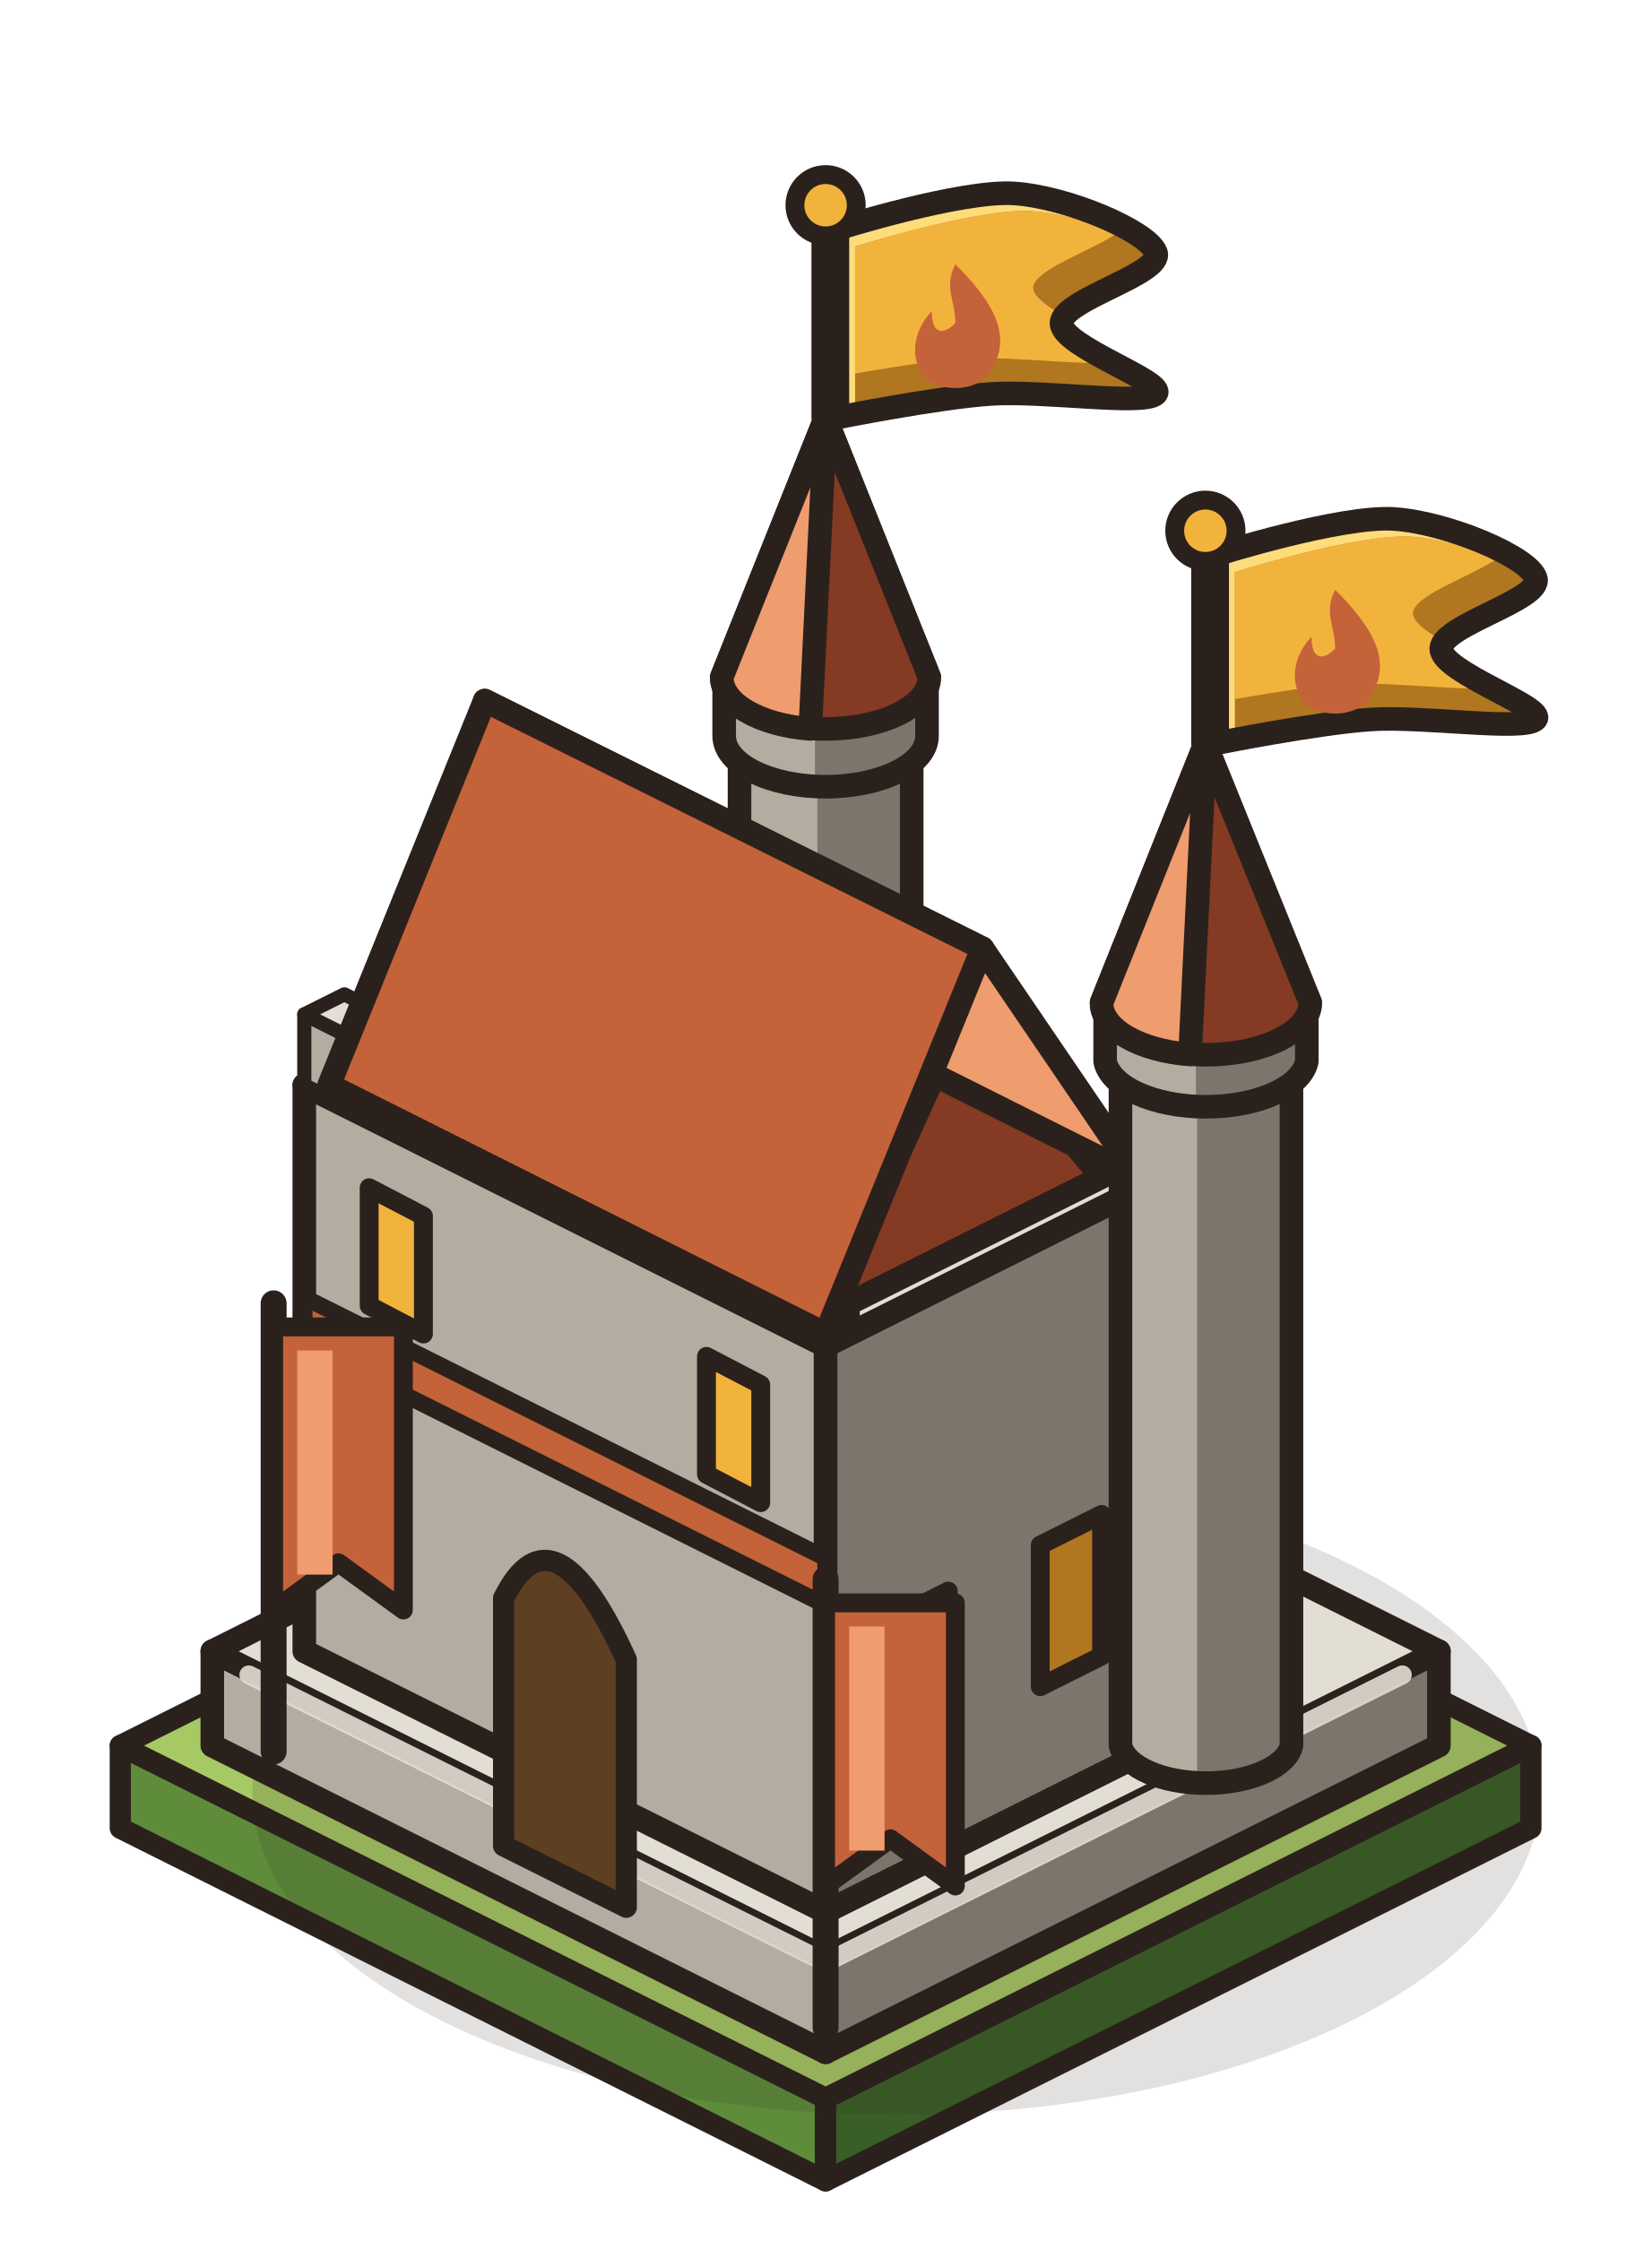
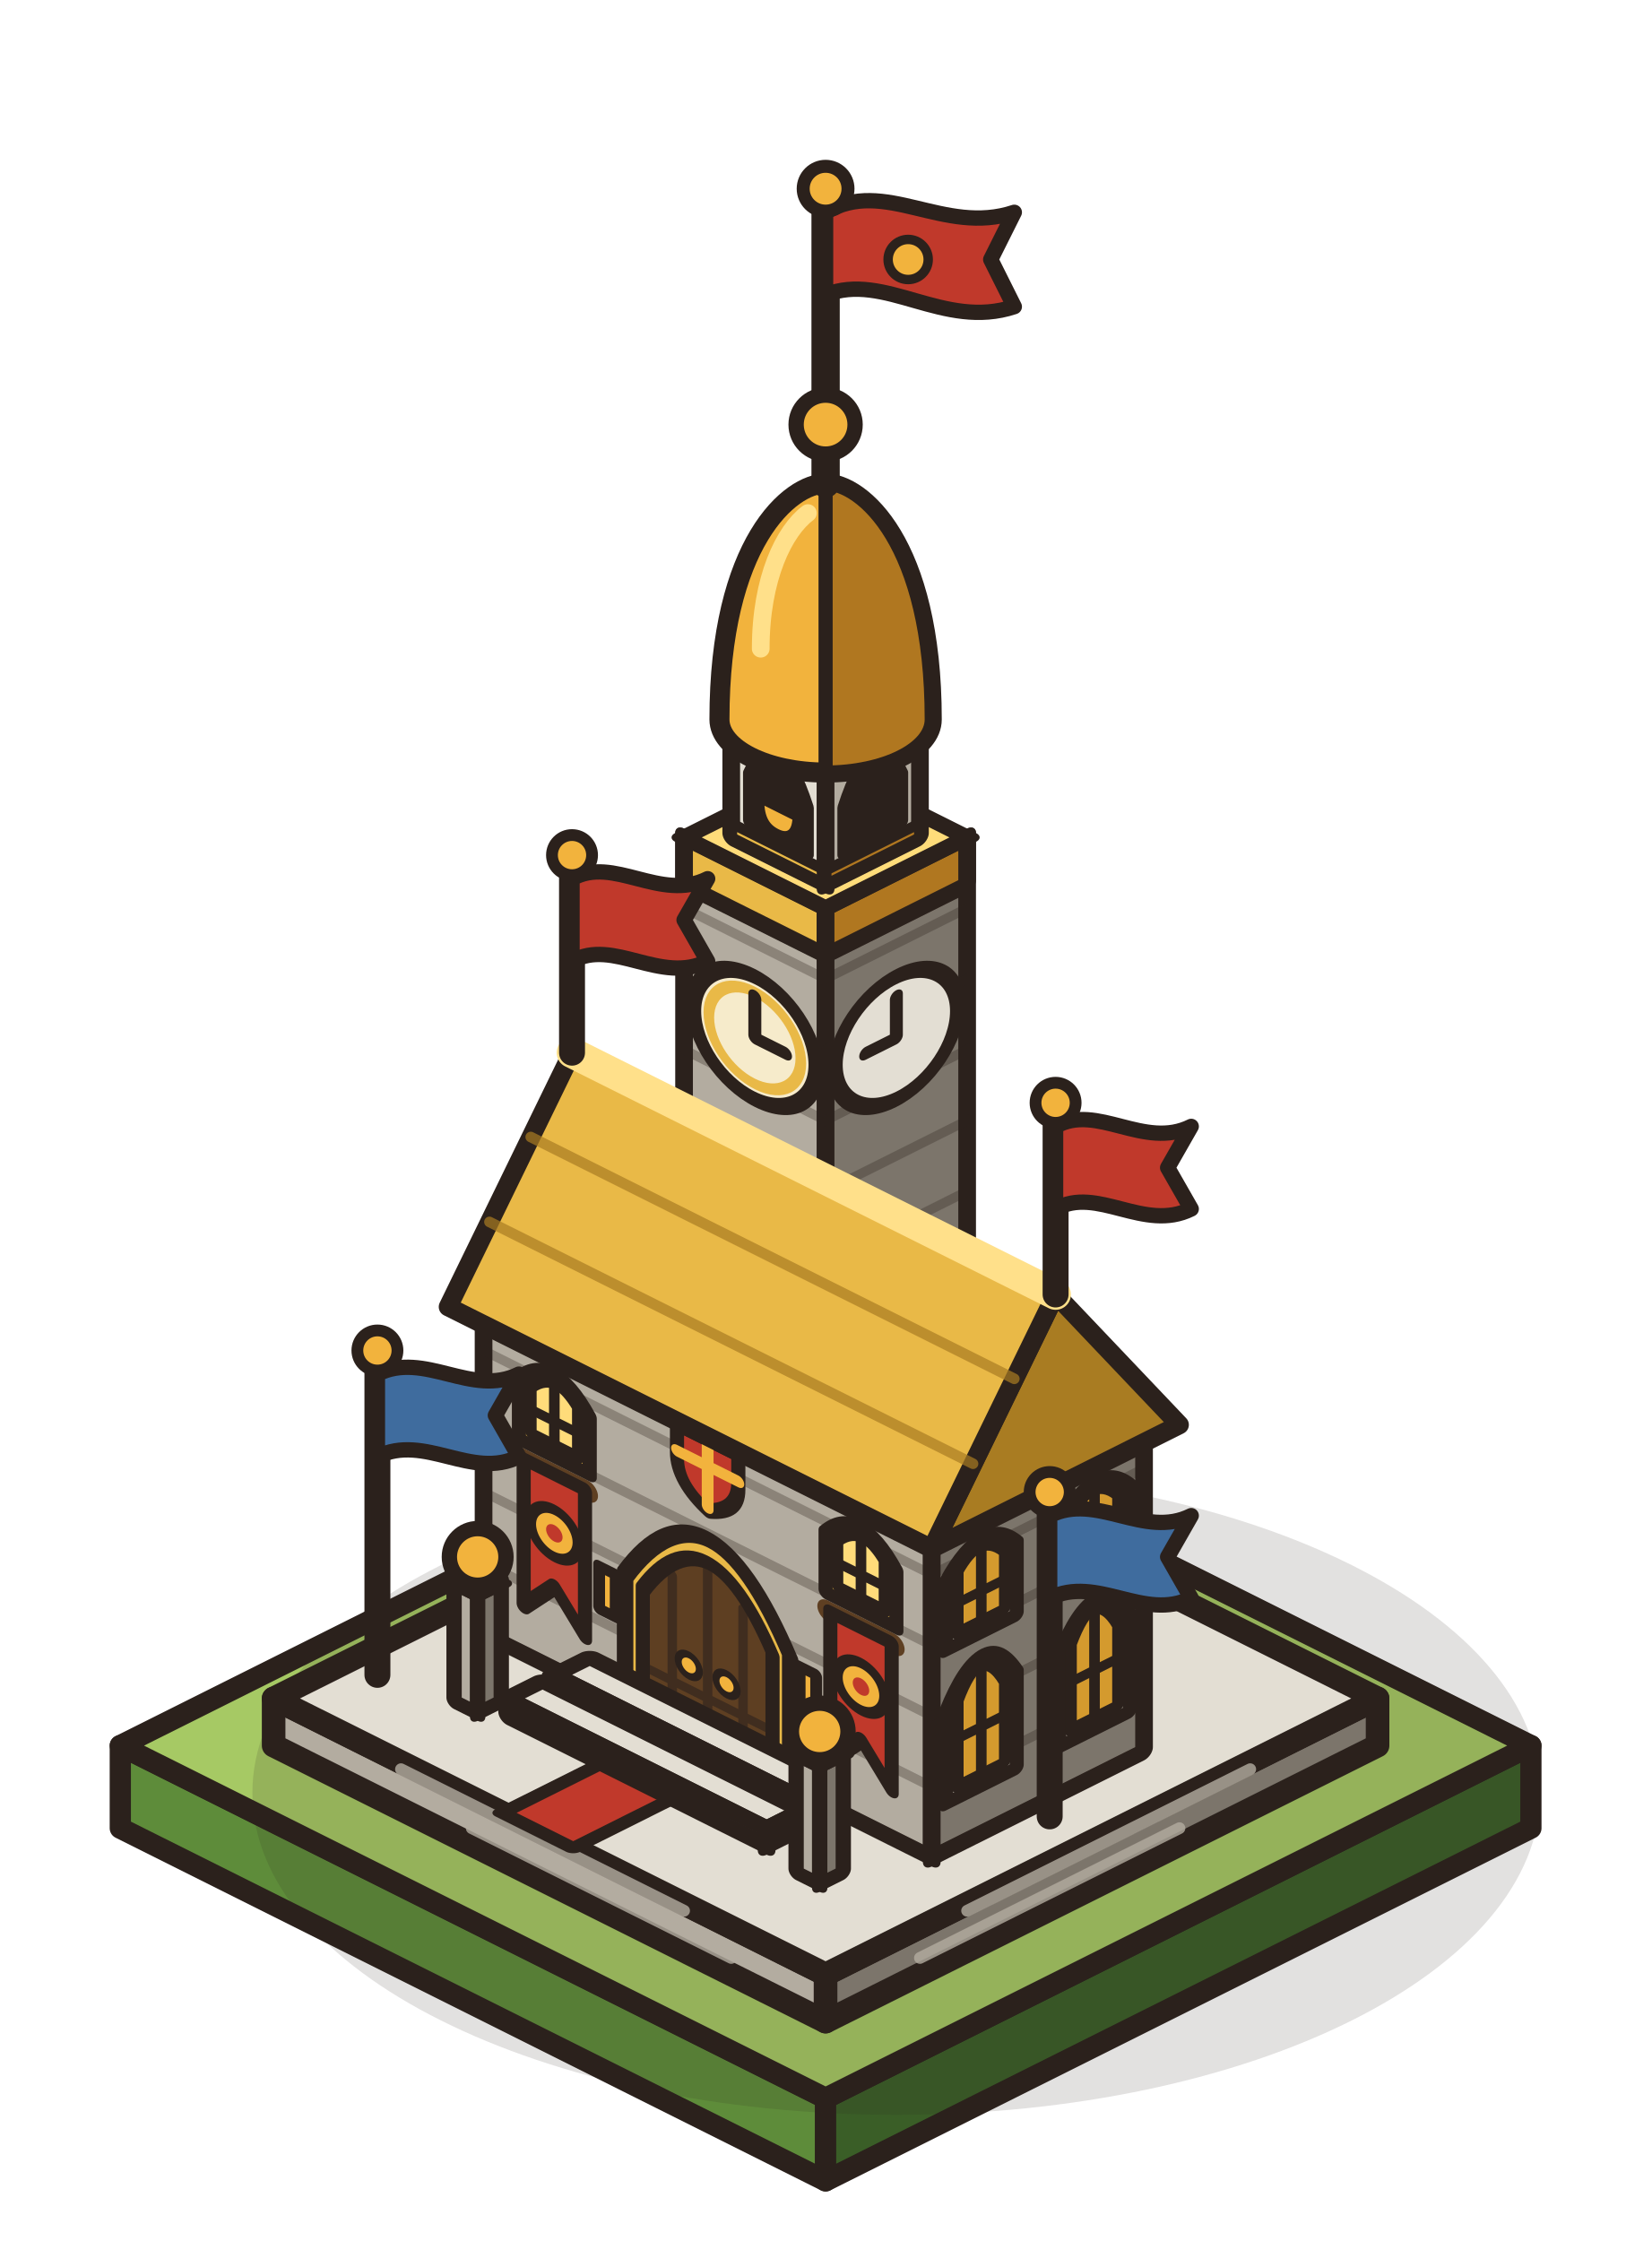
<svg xmlns="http://www.w3.org/2000/svg" viewBox="-70 -122 140 190" width="280" height="380">
  <path d="M-59.8 26L0 55.9L0 62.9L-59.8 33Z" fill="#5E8C3A" stroke="#2B211C" stroke-width="1.8" stroke-linejoin="round" />
  <path d="M59.8 26L0 55.9L0 62.9L59.8 33Z" fill="#3A5E27" stroke="#2B211C" stroke-width="1.8" stroke-linejoin="round" />
  <path d="M0 -3.9L59.8 26L0 55.9L-59.8 26Z" fill="#A6C964" stroke="#2B211C" stroke-width="1.8" stroke-linejoin="round" />
  <ellipse cx="6" cy="30" rx="54.6" ry="27.3" fill="#2B211C" opacity="0.14" />
-   <path d="M-52 18L0 44L0 52L-52 26Z" fill="#B3ACA0" stroke="#2B211C" stroke-width="2" stroke-linejoin="round" />
-   <path d="M52 18L0 44L0 52L52 26Z" fill="#7C756B" stroke="#2B211C" stroke-width="2" stroke-linejoin="round" />
-   <path d="M0 -8L52 18L0 44L-52 18Z" fill="#E3DED3" stroke="#2B211C" stroke-width="2" stroke-linejoin="round" />
-   <path d="M-48.9 20L0 44.4L48.9 20" fill="none" stroke="#E3DED3" stroke-width="1.6" stroke-linecap="round" stroke-linejoin="round" opacity="0.9" />
-   <path d="M-7.3 -59.6L-7.3 10.4A7.3 3.6 0 0 0 7.3 10.4L7.3 -59.6Z" fill="#7C756B" />
-   <path d="M-7.3 -59.6L-7.3 10.4A7.3 3.6 0 0 0 -0.7 14L-0.7 -56Z" fill="#B3ACA0" />
-   <path d="M-7.3 -59.6L-7.3 10.4A7.3 3.6 0 0 0 7.3 10.4L7.3 -59.6Z" fill="none" stroke="#2B211C" stroke-width="2" stroke-linejoin="round" />
-   <ellipse cx="0" cy="-59.6" rx="7.3" ry="3.6" fill="#E3DED3" stroke="#2B211C" stroke-width="2" />
-   <path d="M-8.6 -64.6L-8.6 -59.6A8.6 4.3 0 0 0 8.6 -59.6L8.6 -64.6Z" fill="#7C756B" />
-   <path d="M-8.6 -64.6L-8.6 -59.6A8.6 4.3 0 0 0 -0.9 -55.3L-0.9 -60.3Z" fill="#B3ACA0" />
-   <path d="M-8.6 -64.6L-8.6 -59.6A8.6 4.3 0 0 0 8.6 -59.6L8.6 -64.6Z" fill="none" stroke="#2B211C" stroke-width="2" stroke-linejoin="round" />
-   <ellipse cx="0" cy="-64.6" rx="8.6" ry="4.3" fill="#E3DED3" stroke="#2B211C" stroke-width="2" />
-   <path d="M-8.8 -64.6A8.8 4.4 0 0 0 8.8 -64.6L0 -86.6Z" fill="#843A23" stroke="#2B211C" stroke-width="2" stroke-linejoin="round" />
-   <path d="M-8.8 -64.6A8.8 4.4 0 0 0 -1.3 -60.2L0 -86.6Z" fill="#EF9C6E" stroke="#2B211C" stroke-width="2" stroke-linejoin="round" />
-   <path d="M0 -86.6L0 -102.6" fill="none" stroke="#2B211C" stroke-width="2.4" stroke-linecap="round" stroke-linejoin="round" />
-   <defs>
-     <path id="town-hall-3-0" d="M1 -102.6C1 -102.6 11.5 -105.9 16 -105.6C20.5 -105.3 27.3 -102.4 28 -100.6C28.7 -98.8 20 -96.6 20 -94.6C20 -92.6 29 -89.6 28 -88.6C27 -87.6 18.5 -88.9 14 -88.6C9.5 -88.3 1 -86.6 1 -86.6C1 -86.6 1 -102.6 1 -102.6Z" />
-     <clipPath id="town-hall-3-1">
-       <use href="#town-hall-3-0" />
-     </clipPath>
-     <clipPath id="town-hall-3-2">
-       <use href="#town-hall-3-0" transform="translate(1.5 1.5)" />
-     </clipPath>
-   </defs>
-   <g clip-path="url(#town-hall-3-1)">
-     <use href="#town-hall-3-0" fill="#FFDC7A" />
-     <use href="#town-hall-3-0" fill="#B07720" transform="translate(1.5 1.5)" />
-     <g clip-path="url(#town-hall-3-2)">
-       <use href="#town-hall-3-0" fill="#F2B33D" transform="translate(-2.4 -3)" />
+   <g stroke="#2B211C" stroke-width="1.5" stroke-linejoin="round" stroke-linecap="round">
+     <path d="M-46.8 22L0 45.4L0 49.4L-46.8 26Z" fill="#B3ACA0" stroke-width="2" />
+     <path d="M46.8 22L0 45.4L0 49.4L46.8 26Z" fill="#7C756B" stroke-width="2" />
+     <path d="M0 -1.4L46.8 22L0 45.4L-46.8 22Z" fill="#E3DED3" stroke-width="2" />
+     <path d="M-30 33L-8 44M30 33L8 44M-36 28L-12 40M36 28L12 40" fill="none" stroke="#B3ACA0" stroke-width="1" opacity=".8" />
+     <g transform="translate(0 -4) matrix(1 .5 -1 .5 0 26)">
+       <rect x="-4" y="15" width="6" height="8.4" fill="#C0392B" stroke-width="1.2" />
    </g>
+     <g transform="matrix(1 .5 0 -1 1 25.5)">
+       <rect x="-13" y="4" width="12" height="66" fill="#B3ACA0" />
+       <path d="M-13 10H-1M-13 16H-1M-13 22H-1M-13 28H-1M-13 34H-1M-13 40H-1M-13 46H-1M-13 52H-1M-13 58H-1M-13 64H-1" fill="none" stroke-width=".9" opacity=".3" />
+       <rect x="-13" y="66" width="12" height="4" fill="#E9B947" />
+       <circle cx="-7" cy="56" r="5.2" fill="#F6EBCB" stroke-width="1.3" />
+       <circle cx="-7" cy="56" r="3.9" fill="none" stroke="#E9B947" stroke-width=".9" />
+       <path d="M-7 56V59.5M-7 56H-4.4" fill="none" stroke-width="1.1" />
+     </g>
+     <g transform="matrix(-1 .5 0 -1 -1 25.5)">
+       <rect x="-13" y="4" width="12" height="66" fill="#7C756B" />
+       <path d="M-13 10H-1M-13 16H-1M-13 22H-1M-13 28H-1M-13 34H-1M-13 40H-1M-13 46H-1M-13 52H-1M-13 58H-1M-13 64H-1" fill="none" stroke-width=".9" opacity=".3" />
+       <rect x="-13" y="66" width="12" height="4" fill="#B07720" />
+       <circle cx="-7" cy="56" r="5.2" fill="#E3DED3" stroke-width="1.3" />
+       <path d="M-7 56V59.5M-7 56H-4.4" fill="none" stroke-width="1.1" />
+     </g>
+     <g transform="translate(0 -70) matrix(1 .5 -1 .5 0 26)">
+       <rect x="-13" y="-13" width="12" height="12" fill="#FFDC7A" />
+     </g>
+     <g transform="matrix(1 .5 0 -1 3 24.5)">
+       <rect x="-11" y="70" width="8" height="10" fill="#E3DED3" />
+       <rect x="-11" y="70" width="8" height="1.2" fill="#E9B947" stroke-width="1" />
+       <path d="M-9.5 72V76Q-7 82.5 -4.5 76V72Z" fill="#2B211C" stroke-width="1" />
+       <path d="M-8.6 74.5Q-8.6 72.3 -7 72.3Q-5.4 72.3 -5.4 74.5Z" fill="#F2B33D" stroke-width=".8" />
+     </g>
+     <g transform="matrix(-1 .5 0 -1 -3 24.5)">
+       <rect x="-11" y="70" width="8" height="10" fill="#B3ACA0" />
+       <rect x="-11" y="70" width="8" height="1.2" fill="#B07720" stroke-width="1" />
+       <path d="M-9.5 72V76Q-7 82.5 -4.5 76V72Z" fill="#2B211C" stroke-width="1" />
+     </g>
+     <g transform="translate(0 -80) matrix(1 .5 -1 .5 0 26)">
+       <rect x="-11" y="-11" width="8" height="8" fill="#FFDC7A" />
+     </g>
+     <path d="M-9 -61C-9 -76 -3 -81 0 -81C3 -81 9 -76 9 -61A9 4.5 0 0 1 -9 -61Z" fill="#F2B33D" stroke-width="1.7" />
+     <path d="M0 -81C3 -81 9 -76 9 -61A9 4.5 0 0 1 0 -56.5Z" fill="#B07720" stroke-width="1.2" />
+     <path d="M-5.5 -67C-5.5 -73 -3.5 -77 -1.5 -78.5" fill="none" stroke="#FFE08A" stroke-width="1.5" />
+     <path d="M-9 -61A9 4.5 0 0 0 9 -61" fill="none" stroke="#FFDC7A" stroke-width="1.2" opacity=".0" />
+     <path d="M0 -81V-105" fill="none" stroke-width="2.4" />
+     <circle cx="0" cy="-86" r="2.5" fill="#F2B33D" stroke-width="1.3" />
+     <path d="M0 -104C5 -107 10 -102 16 -104L14 -100L16 -96C10 -94 5 -99 0 -97Z" fill="#C0392B" stroke-width="1.3" />
+     <circle cx="7" cy="-100" r="1.7" fill="#F2B33D" stroke-width=".8" />
+     <circle cx="0" cy="-106" r="1.9" fill="#F2B33D" stroke-width="1.1" />
+     <g transform="matrix(1 .5 0 -1 -9 30.5)">
+       <rect x="-20" y="4" width="38" height="30" fill="#B3ACA0" />
+       <path d="M-20 10H18M-20 16H18M-20 22H18M-20 28H18" fill="none" stroke-width=".9" opacity=".3" />
+       <rect x="-20" y="31" width="38" height="3" fill="#E9B947" stroke-width="1.3" />
+       <path d="M-16.8 20.5H-11.2" fill="none" stroke="#5E3F22" stroke-width="1.8" />
+       <path d="M-16.6 20.5H-11.4V8L-14 11L-16.6 8Z" fill="#C0392B" stroke-width="1.2" />
+       <circle cx="-14" cy="15.5" r="2" fill="#F2B33D" stroke-width=".9" />
+       <circle cx="-14" cy="15.5" r=".7" fill="#C0392B" stroke-width="0" />
+       <path d="M9.2 20.5H14.8" fill="none" stroke="#5E3F22" stroke-width="1.8" />
+       <path d="M9.4 20.5H14.6V8L12 11L9.4 8Z" fill="#C0392B" stroke-width="1.2" />
+       <circle cx="12" cy="15.5" r="2" fill="#F2B33D" stroke-width=".9" />
+       <circle cx="12" cy="15.5" r=".7" fill="#C0392B" stroke-width="0" />
+       <path d="M-17 22V27Q-14 31 -11 27V22Z" fill="#E9B947" stroke-width="1.2" />
+       <path d="M-16 23V27Q-14 29.4 -12 27V23Z" fill="#FFDC7A" stroke-width="1" />
+       <path d="M-14 23V28.2M-16 25H-12" fill="none" stroke-width=".9" />
+       <path d="M9 22V27Q12 31 15 27V22Z" fill="#E9B947" stroke-width="1.2" />
+       <path d="M10 23V27Q12 29.4 14 27V23Z" fill="#FFDC7A" stroke-width="1" />
+       <path d="M12 23V28.2M10 25H14" fill="none" stroke-width=".9" />
+       <path d="M-8 4V15Q-1 28 6 15V4Z" fill="#E9B947" stroke-width="1.4" />
+       <path d="M-6.5 4V14.5Q-1 24.5 4.5 14.5V4Z" fill="#5E3F22" stroke-width="1.2" />
+       <path d="M-1 4V19.5M-4 4V17M2 4V17M-6.5 8H4.5" fill="none" stroke-width=".8" opacity=".6" />
+       <circle cx="-2.6" cy="10" r=".9" fill="#F2B33D" stroke-width=".6" />
+       <circle cx=".6" cy="10" r=".9" fill="#F2B33D" stroke-width=".6" />
+       <path d="M-3.6 29.9H1.6V27.3Q1.6 25 -1 23.9Q-3.6 25 -3.6 27.3Z" fill="#C0392B" stroke-width="1.2" />
+       <path d="M-1 29.6V24.2M-3.6 27.7H1.6" fill="none" stroke="#F2B33D" stroke-width="1" />
+       <rect x="-10.2" y="11" width="1.4" height="3.6" fill="#F2B33D" stroke-width="1" />
+       <rect x="6.8" y="11" width="1.4" height="3.6" fill="#F2B33D" stroke-width="1" />
+     </g>
+     <g transform="matrix(-1 .5 0 -1 18 35)">
+       <rect x="-9" y="4" width="18" height="30" fill="#7C756B" />
+       <path d="M-9 10H9M-9 16H9M-9 22H9M-9 28H9" fill="none" stroke-width=".9" opacity=".3" />
+       <rect x="-9" y="31" width="18" height="3" fill="#B07720" stroke-width="1.3" />
+       <path d="M-7.8 8V16Q-4.8 22 -1.8 16V8Z" fill="#B3ACA0" stroke-width="1.2" />
+       <path d="M-6.8 9V16Q-4.8 20.4 -2.8 16V9Z" fill="#D49A2E" stroke-width="1" />
+       <path d="M-4.8 9V18.2M-6.8 13H-2.8" fill="none" stroke-width=".9" />
+       <path d="M1.8 8V16Q4.8 22 7.8 16V8Z" fill="#B3ACA0" stroke-width="1.2" />
+       <path d="M2.8 9V16Q4.8 20.4 6.8 16V9Z" fill="#D49A2E" stroke-width="1" />
+       <path d="M4.8 9V18.2M2.8 13H6.8" fill="none" stroke-width=".9" />
+       <path d="M-7.8 21V27Q-4.8 31 -1.8 27V21Z" fill="#B3ACA0" stroke-width="1.2" />
+       <path d="M-6.8 22V27Q-4.8 29.6 -2.8 27V22Z" fill="#D49A2E" stroke-width="1" />
+       <path d="M-4.8 22V28.6M-6.8 24.5H-2.8" fill="none" stroke-width=".9" />
+       <path d="M1.8 21V27Q4.8 31 7.8 27V21Z" fill="#B3ACA0" stroke-width="1.2" />
+       <path d="M2.8 22V27Q4.8 29.6 6.8 27V22Z" fill="#D49A2E" stroke-width="1" />
+       <path d="M4.8 22V28.6M2.8 24.5H6.8" fill="none" stroke-width=".9" />
+     </g>
+     <g transform="translate(0 -6.5) matrix(1 .5 -1 .5 0 26)">
+       <rect x="-11" y="9" width="20" height="3" fill="#E3DED3" />
+     </g>
+     <g transform="matrix(1 .5 0 -1 -12 32)">
+       <rect x="-11" y="4" width="20" height="2.5" fill="#B3ACA0" />
+     </g>
+     <g transform="matrix(-1 .5 0 -1 9 30.5)">
+       <rect x="9" y="4" width="3" height="2.5" fill="#7C756B" />
+     </g>
+     <g transform="translate(0 -5.5) matrix(1 .5 -1 .5 0 26)">
+       <rect x="-12" y="12" width="22" height="3" fill="#E3DED3" />
+     </g>
+     <g transform="matrix(1 .5 0 -1 -15 33.5)">
+       <rect x="-12" y="4" width="22" height="1.5" fill="#B3ACA0" />
+     </g>
+     <g transform="matrix(-1 .5 0 -1 10 31)">
+       <rect x="12" y="4" width="3" height="1.5" fill="#7C756B" />
+     </g>
+     <path d="M9 9.3L30 -1.2L19.5 -12.25Z" fill="#A97C22" stroke-width="1.6" />
+     <path d="M-32 -11.2L9 9.3L19.5 -12.25L-21.5 -32.75Z" fill="#E9B947" stroke-width="1.6" />
+     <path d="M-28.5 -18.4L12.5 2.1M-25 -25.6L16 -5.1" fill="none" stroke="#A97C22" stroke-width=".9" opacity=".7" />
+     <path d="M-21.5 -32.75L19.5 -12.25" fill="none" stroke="#FFE08A" stroke-width="2.6" />
+     <path d="M-21.5 -32.75V-48" fill="none" stroke-width="2.2" />
+     <path d="M-21.5 -47.5C-18 -49.5 -14 -45.5 -10 -47.5L-12 -44L-10 -40.5C-14 -38.5 -18 -42.5 -21.5 -40.5Z" fill="#C0392B" stroke-width="1.3" />
+     <circle cx="-21.5" cy="-49.5" r="1.7" fill="#F2B33D" stroke-width="1" />
+     <path d="M19.5 -12.25V-27" fill="none" stroke-width="2.2" />
+     <path d="M19.5 -26.5C23 -28.5 27 -24.5 31 -26.5L29 -23L31 -19.5C27 -17.5 23 -21.5 19.5 -19.5Z" fill="#C0392B" stroke-width="1.3" />
+     <circle cx="19.5" cy="-28.5" r="1.7" fill="#F2B33D" stroke-width="1" />
+     <g transform="matrix(1 .5 0 -1 -16 34)">
+       <rect x="-15.5" y="4" width="2" height="10" fill="#B3ACA0" stroke-width="1.3" />
+     </g>
+     <g transform="matrix(-1 .5 0 -1 -13.5 19.25)">
+       <rect x="14" y="4" width="2" height="10" fill="#7C756B" stroke-width="1.3" />
+     </g>
+     <g transform="translate(0 -14) matrix(1 .5 -1 .5 0 26)">
+       <rect x="-15.5" y="14" width="2" height="2" fill="#E3DED3" stroke-width="1.3" />
+     </g>
+     <circle cx="-29.5" cy="10" r="2.4" fill="#F2B33D" stroke-width="1.3" />
+     <g transform="matrix(1 .5 0 -1 -16 34)">
+       <rect x="13.5" y="4" width="2" height="10" fill="#B3ACA0" stroke-width="1.3" />
+     </g>
+     <g transform="matrix(-1 .5 0 -1 15.5 33.75)">
+       <rect x="14" y="4" width="2" height="10" fill="#7C756B" stroke-width="1.3" />
+     </g>
+     <g transform="translate(0 -14) matrix(1 .5 -1 .5 0 26)">
+       <rect x="13.5" y="14" width="2" height="2" fill="#E3DED3" stroke-width="1.3" />
+     </g>
+     <circle cx="-.5" cy="24.8" r="2.4" fill="#F2B33D" stroke-width="1.3" />
+     <path d="M-38 20V-6" fill="none" stroke-width="2.2" />
+     <path d="M-38 -5.5C-34 -7.5 -30 -3.5 -26 -5.5L-28 -2L-26 1.5C-30 3.5 -34 -.5 -38 1.5Z" fill="#3F6C9E" stroke-width="1.3" />
+     <circle cx="-38" cy="-7.5" r="1.7" fill="#F2B33D" stroke-width="1" />
+     <path d="M19 32V6" fill="none" stroke-width="2.2" />
+     <path d="M19 6.5C23 4.5 27 8.5 31 6.5L29 10L31 13.5C27 15.5 23 11.5 19 13.5Z" fill="#3F6C9E" stroke-width="1.3" />
+     <circle cx="19" cy="4.5" r="1.7" fill="#F2B33D" stroke-width="1" />
  </g>
-   <use href="#town-hall-3-0" fill="none" stroke="#2B211C" stroke-width="2" stroke-linejoin="round" />
-   <path d="M11 -99.6c3 3 5 6 3 9c-1 2-5 2-6 0c-1-2 0-4 1-5c0 2 1 2 2 1c0-2-1-3 0-5z" fill="#C4623A" />
-   <circle cx="0" cy="-104.6" r="2.6" fill="#F2B33D" stroke="#2B211C" stroke-width="1.6" />
-   <path d="M-44.2 -30L0 -7.9L0 40.1L-44.2 18Z" fill="#B3ACA0" stroke="#2B211C" stroke-width="2" stroke-linejoin="round" />
-   <path d="M28.6 -22.2L0 -7.9L0 40.1L28.6 25.8Z" fill="#7C756B" stroke="#2B211C" stroke-width="2" stroke-linejoin="round" />
-   <path d="M-15.6 -44.3L28.6 -22.2L0 -7.9L-44.2 -30Z" fill="#E3DED3" stroke="#2B211C" stroke-width="2" stroke-linejoin="round" />
-   <path d="M-44.2 -12L0 10.1L0 14.1L-44.2 -8Z" fill="#C4623A" stroke="#2B211C" stroke-width="1.4" stroke-linejoin="round" />
-   <path d="M-44.2 -36L-40 -33.9L-40 -27.9L-44.2 -30Z" fill="#B3ACA0" stroke="#2B211C" stroke-width="1.2" stroke-linejoin="round" />
-   <path d="M-36.7 -35.6L-40 -33.9L-40 -27.9L-36.7 -29.6Z" fill="#7C756B" stroke="#2B211C" stroke-width="1.2" stroke-linejoin="round" />
-   <path d="M-40.8 -37.7L-36.7 -35.6L-40 -33.9L-44.2 -36Z" fill="#E3DED3" stroke="#2B211C" stroke-width="1.2" stroke-linejoin="round" />
-   <path d="M-36.4 -32.1L-32.2 -30L-32.2 -24L-36.4 -26.1Z" fill="#B3ACA0" stroke="#2B211C" stroke-width="1.2" stroke-linejoin="round" />
-   <path d="M-28.9 -31.7L-32.2 -30L-32.2 -24L-28.9 -25.7Z" fill="#7C756B" stroke="#2B211C" stroke-width="1.2" stroke-linejoin="round" />
-   <path d="M-33 -33.8L-28.9 -31.7L-32.2 -30L-36.4 -32.1Z" fill="#E3DED3" stroke="#2B211C" stroke-width="1.2" stroke-linejoin="round" />
-   <path d="M-28.6 -28.2L-24.4 -26.1L-24.4 -20.1L-28.6 -22.2Z" fill="#B3ACA0" stroke="#2B211C" stroke-width="1.2" stroke-linejoin="round" />
-   <path d="M-21.1 -27.8L-24.4 -26.1L-24.4 -20.1L-21.1 -21.8Z" fill="#7C756B" stroke="#2B211C" stroke-width="1.2" stroke-linejoin="round" />
-   <path d="M-25.2 -29.9L-21.1 -27.8L-24.4 -26.1L-28.6 -28.2Z" fill="#E3DED3" stroke="#2B211C" stroke-width="1.2" stroke-linejoin="round" />
-   <path d="M-20.8 -24.3L-16.6 -22.2L-16.6 -16.2L-20.8 -18.3Z" fill="#B3ACA0" stroke="#2B211C" stroke-width="1.2" stroke-linejoin="round" />
-   <path d="M-13.3 -23.9L-16.6 -22.2L-16.6 -16.2L-13.3 -17.9Z" fill="#7C756B" stroke="#2B211C" stroke-width="1.2" stroke-linejoin="round" />
-   <path d="M-17.4 -26L-13.3 -23.9L-16.6 -22.2L-20.8 -24.3Z" fill="#E3DED3" stroke="#2B211C" stroke-width="1.2" stroke-linejoin="round" />
-   <path d="M-13 -20.4L-8.8 -18.3L-8.8 -12.3L-13 -14.4Z" fill="#B3ACA0" stroke="#2B211C" stroke-width="1.2" stroke-linejoin="round" />
-   <path d="M-5.5 -20L-8.8 -18.3L-8.8 -12.3L-5.5 -14Z" fill="#7C756B" stroke="#2B211C" stroke-width="1.2" stroke-linejoin="round" />
-   <path d="M-9.6 -22.1L-5.5 -20L-8.8 -18.3L-13 -20.4Z" fill="#E3DED3" stroke="#2B211C" stroke-width="1.2" stroke-linejoin="round" />
-   <path d="M-5.2 -16.5L-1 -14.4L-1 -8.4L-5.2 -10.5Z" fill="#B3ACA0" stroke="#2B211C" stroke-width="1.2" stroke-linejoin="round" />
-   <path d="M2.3 -16.1L-1 -14.4L-1 -8.4L2.3 -10.1Z" fill="#7C756B" stroke="#2B211C" stroke-width="1.2" stroke-linejoin="round" />
-   <path d="M-1.8 -18.2L2.3 -16.1L-1 -14.4L-5.2 -16.5Z" fill="#E3DED3" stroke="#2B211C" stroke-width="1.2" stroke-linejoin="round" />
-   <path d="M-27.3 34.5L-27.3 13.5Q-23.1 5.1 -16.9 18.7L-16.9 39.7Z" fill="#5E3F22" stroke="#2B211C" stroke-width="1.8" stroke-linejoin="round" />
-   <path d="M-38.7 -21.3L-34.1 -18.9L-34.1 -8.9L-38.7 -11.3Z" fill="#F2B33D" stroke="#2B211C" stroke-width="1.6" stroke-linejoin="round" />
-   <path d="M-10.1 -7L-5.5 -4.6L-5.5 5.4L-10.1 3Z" fill="#F2B33D" stroke="#2B211C" stroke-width="1.6" stroke-linejoin="round" />
-   <path d="M23.4 6.4L18.2 9L18.2 21L23.4 18.4Z" fill="#B07720" stroke="#2B211C" stroke-width="1.6" stroke-linejoin="round" />
-   <path d="M10.4 12.9L5.2 15.5L5.2 27.5L10.4 24.9Z" fill="#B07720" stroke="#2B211C" stroke-width="1.6" stroke-linejoin="round" />
-   <path d="M23.4 -22.2L11.7 -36.3L0 -10.5Z" fill="#843A23" stroke="#2B211C" stroke-width="2" stroke-linejoin="round" />
-   <path d="M-15.6 -43.3L26.5 -22.2L13.3 -41.6L-28.9 -62.6Z" fill="#EF9C6E" stroke="#2B211C" stroke-width="2" stroke-linejoin="round" />
-   <path d="M-28.9 -62.6L13.3 -41.6L0 -8.9L-42.1 -30Z" fill="#C4623A" stroke="#2B211C" stroke-width="2" stroke-linejoin="round" />
-   <path d="M25 -32L25 26A7.3 3.6 0 0 0 39.5 26L39.5 -32Z" fill="#7C756B" />
-   <path d="M25 -32L25 26A7.3 3.6 0 0 0 31.5 29.6L31.5 -28.4Z" fill="#B3ACA0" />
-   <path d="M25 -32L25 26A7.3 3.6 0 0 0 39.5 26L39.5 -32Z" fill="none" stroke="#2B211C" stroke-width="2" stroke-linejoin="round" />
-   <ellipse cx="32.2" cy="-32" rx="7.3" ry="3.6" fill="#E3DED3" stroke="#2B211C" stroke-width="2" />
-   <path d="M23.7 -37L23.7 -32A8.6 4.3 0 0 0 40.8 -32L40.8 -37Z" fill="#7C756B" />
-   <path d="M23.7 -37L23.7 -32A8.6 4.3 0 0 0 31.4 -27.7L31.4 -32.7Z" fill="#B3ACA0" />
-   <path d="M23.7 -37L23.7 -32A8.6 4.3 0 0 0 40.8 -32L40.8 -37Z" fill="none" stroke="#2B211C" stroke-width="2" stroke-linejoin="round" />
-   <ellipse cx="32.2" cy="-37" rx="8.6" ry="4.3" fill="#E3DED3" stroke="#2B211C" stroke-width="2" />
-   <path d="M23.4 -37A8.8 4.4 0 0 0 41.1 -37L32.2 -59Z" fill="#843A23" stroke="#2B211C" stroke-width="2" stroke-linejoin="round" />
-   <path d="M23.4 -37A8.8 4.4 0 0 0 30.9 -32.6L32.2 -59Z" fill="#EF9C6E" stroke="#2B211C" stroke-width="2" stroke-linejoin="round" />
-   <path d="M32.2 -59L32.2 -75" fill="none" stroke="#2B211C" stroke-width="2.4" stroke-linecap="round" stroke-linejoin="round" />
-   <defs>
-     <path id="town-hall-3-3" d="M33.2 -75C33.2 -75 43.7 -78.3 48.2 -78C52.7 -77.7 59.6 -74.8 60.2 -73C60.9 -71.2 52.2 -69 52.2 -67C52.2 -65 61.2 -62 60.2 -61C59.2 -60 50.7 -61.3 46.2 -61C41.7 -60.7 33.2 -59 33.2 -59C33.2 -59 33.2 -75 33.2 -75Z" />
-     <clipPath id="town-hall-3-4">
-       <use href="#town-hall-3-3" />
-     </clipPath>
-     <clipPath id="town-hall-3-5">
-       <use href="#town-hall-3-3" transform="translate(1.5 1.5)" />
-     </clipPath>
-   </defs>
-   <g clip-path="url(#town-hall-3-4)">
-     <use href="#town-hall-3-3" fill="#FFDC7A" />
-     <use href="#town-hall-3-3" fill="#B07720" transform="translate(1.5 1.5)" />
-     <g clip-path="url(#town-hall-3-5)">
-       <use href="#town-hall-3-3" fill="#F2B33D" transform="translate(-2.4 -3)" />
-     </g>
-   </g>
-   <use href="#town-hall-3-3" fill="none" stroke="#2B211C" stroke-width="2" stroke-linejoin="round" />
-   <path d="M43.2 -72c3 3 5 6 3 9c-1 2-5 2-6 0c-1-2 0-4 1-5c0 2 1 2 2 1c0-2-1-3 0-5z" fill="#C4623A" />
-   <circle cx="32.2" cy="-77" r="2.6" fill="#F2B33D" stroke="#2B211C" stroke-width="1.6" />
-   <path d="M-46.8 26.5L-46.8 -11.5" fill="none" stroke="#2B211C" stroke-width="2.2" stroke-linecap="round" stroke-linejoin="round" />
-   <path d="M-46.8 -9.5h11v24l-5.5-4l-5.5 4z" fill="#C4623A" stroke="#2B211C" stroke-width="1.6" stroke-linejoin="round" />
-   <path d="M-44.8 -7.5h3v19h-3z" fill="#EF9C6E" />
-   <path d="M0 49.9L0 11.9" fill="none" stroke="#2B211C" stroke-width="2.2" stroke-linecap="round" stroke-linejoin="round" />
-   <path d="M0 13.9h11v24l-5.5-4l-5.5 4z" fill="#C4623A" stroke="#2B211C" stroke-width="1.6" stroke-linejoin="round" />
-   <path d="M2 15.9h3v19h-3z" fill="#EF9C6E" />
</svg>
